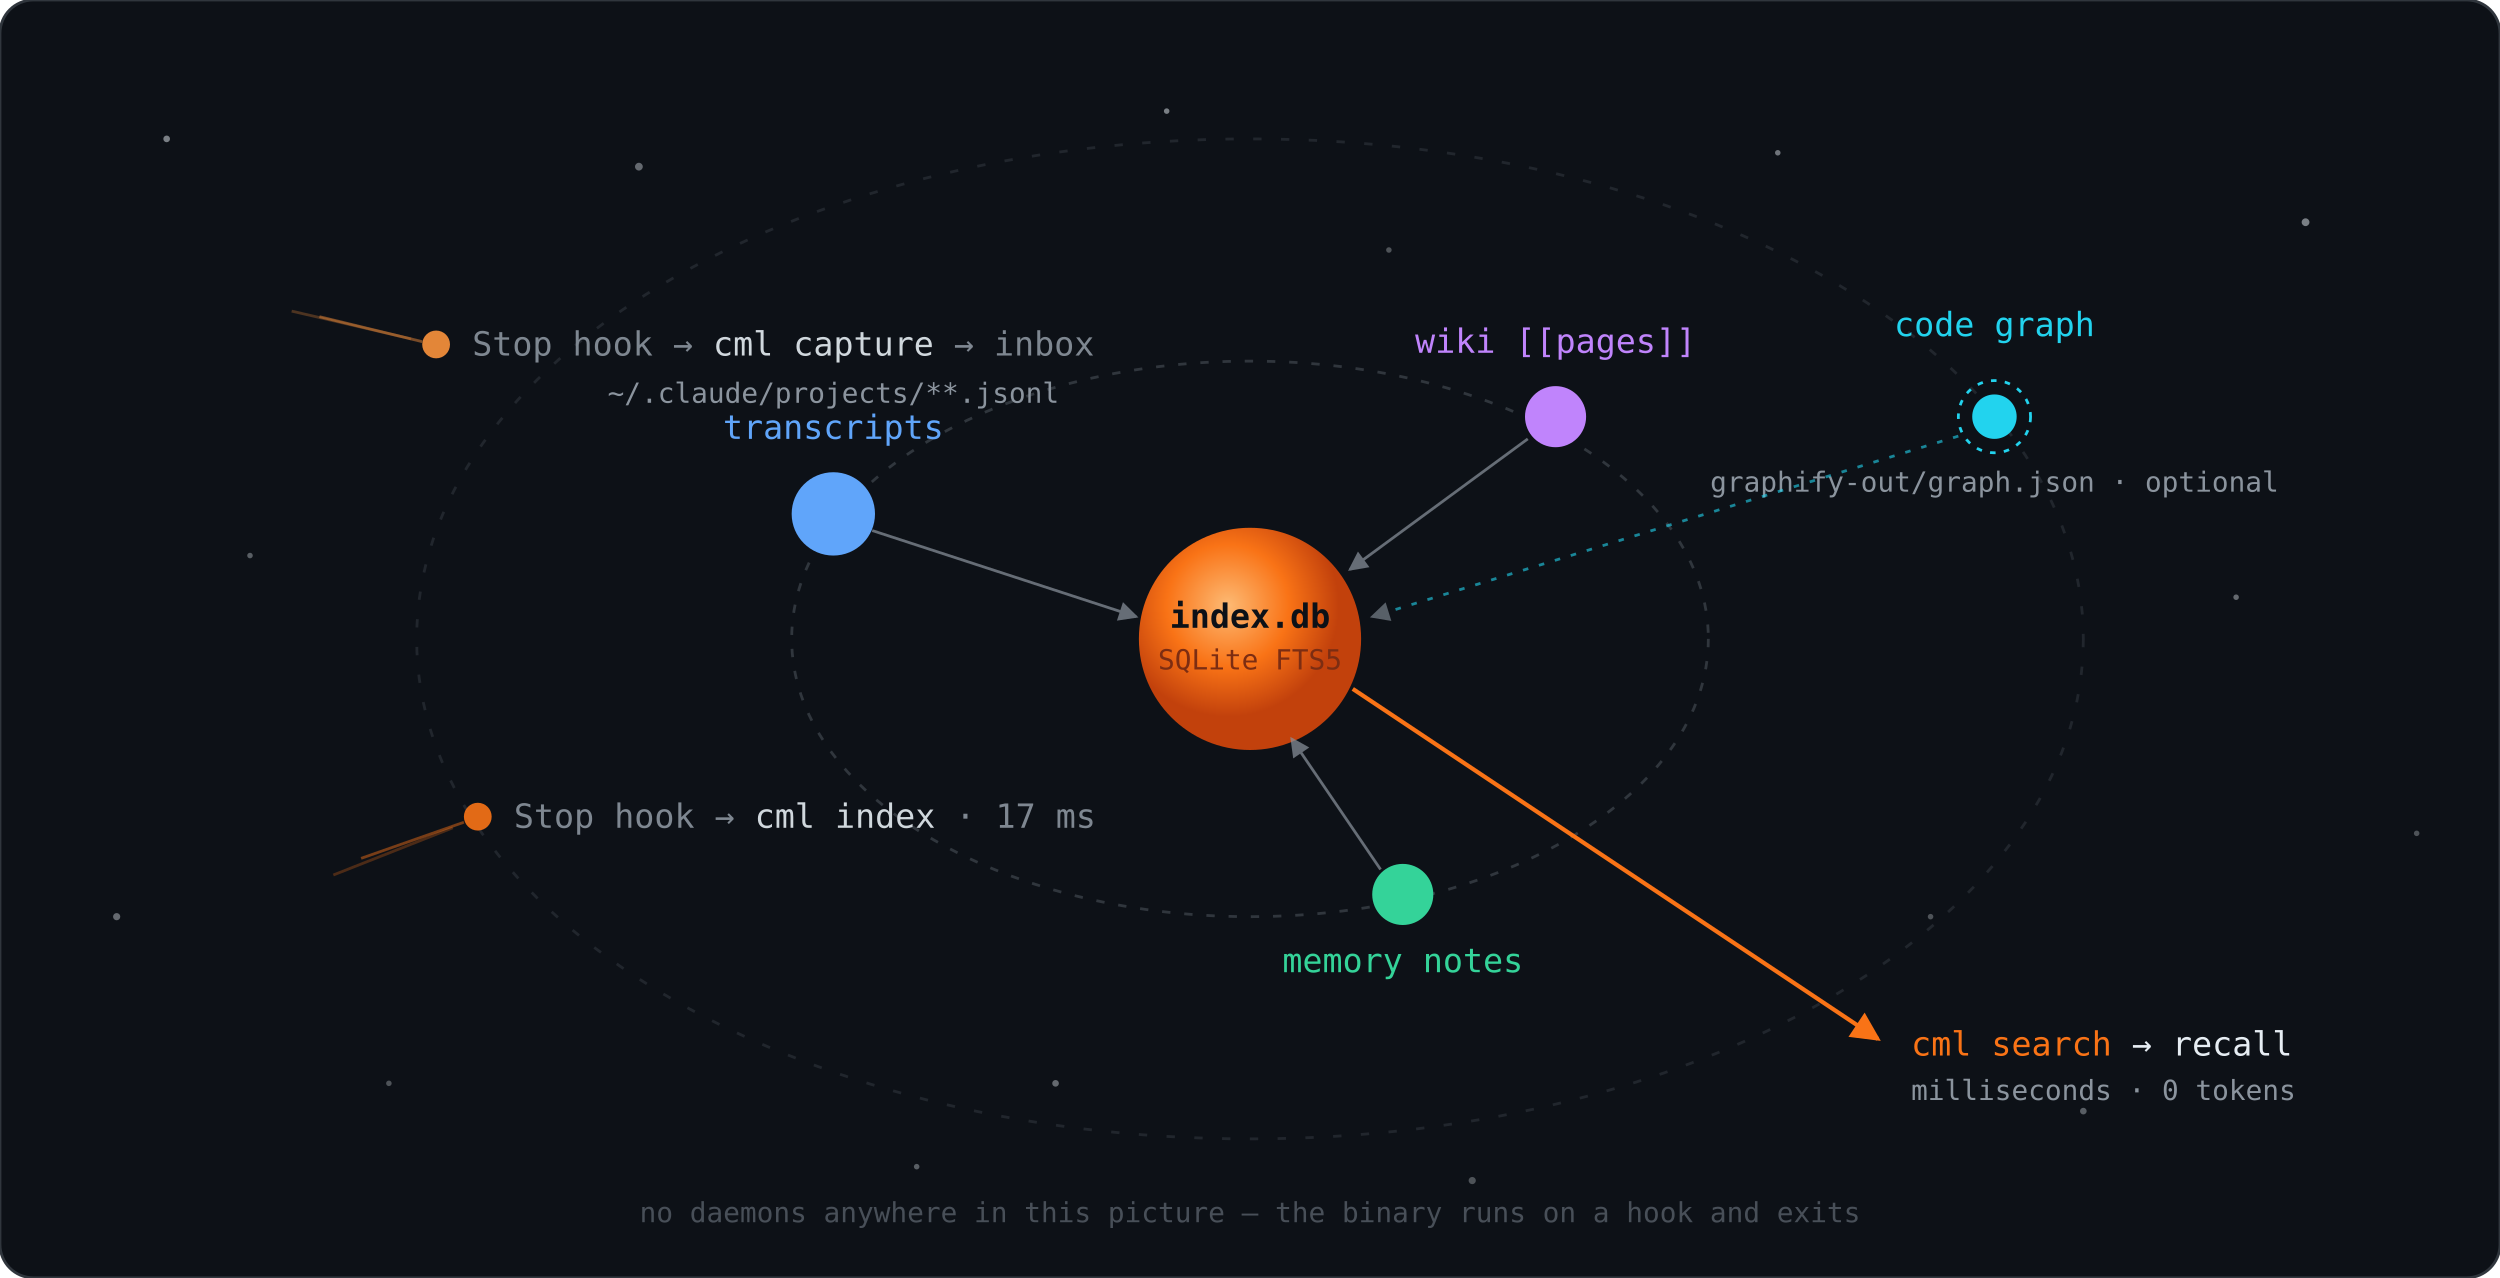
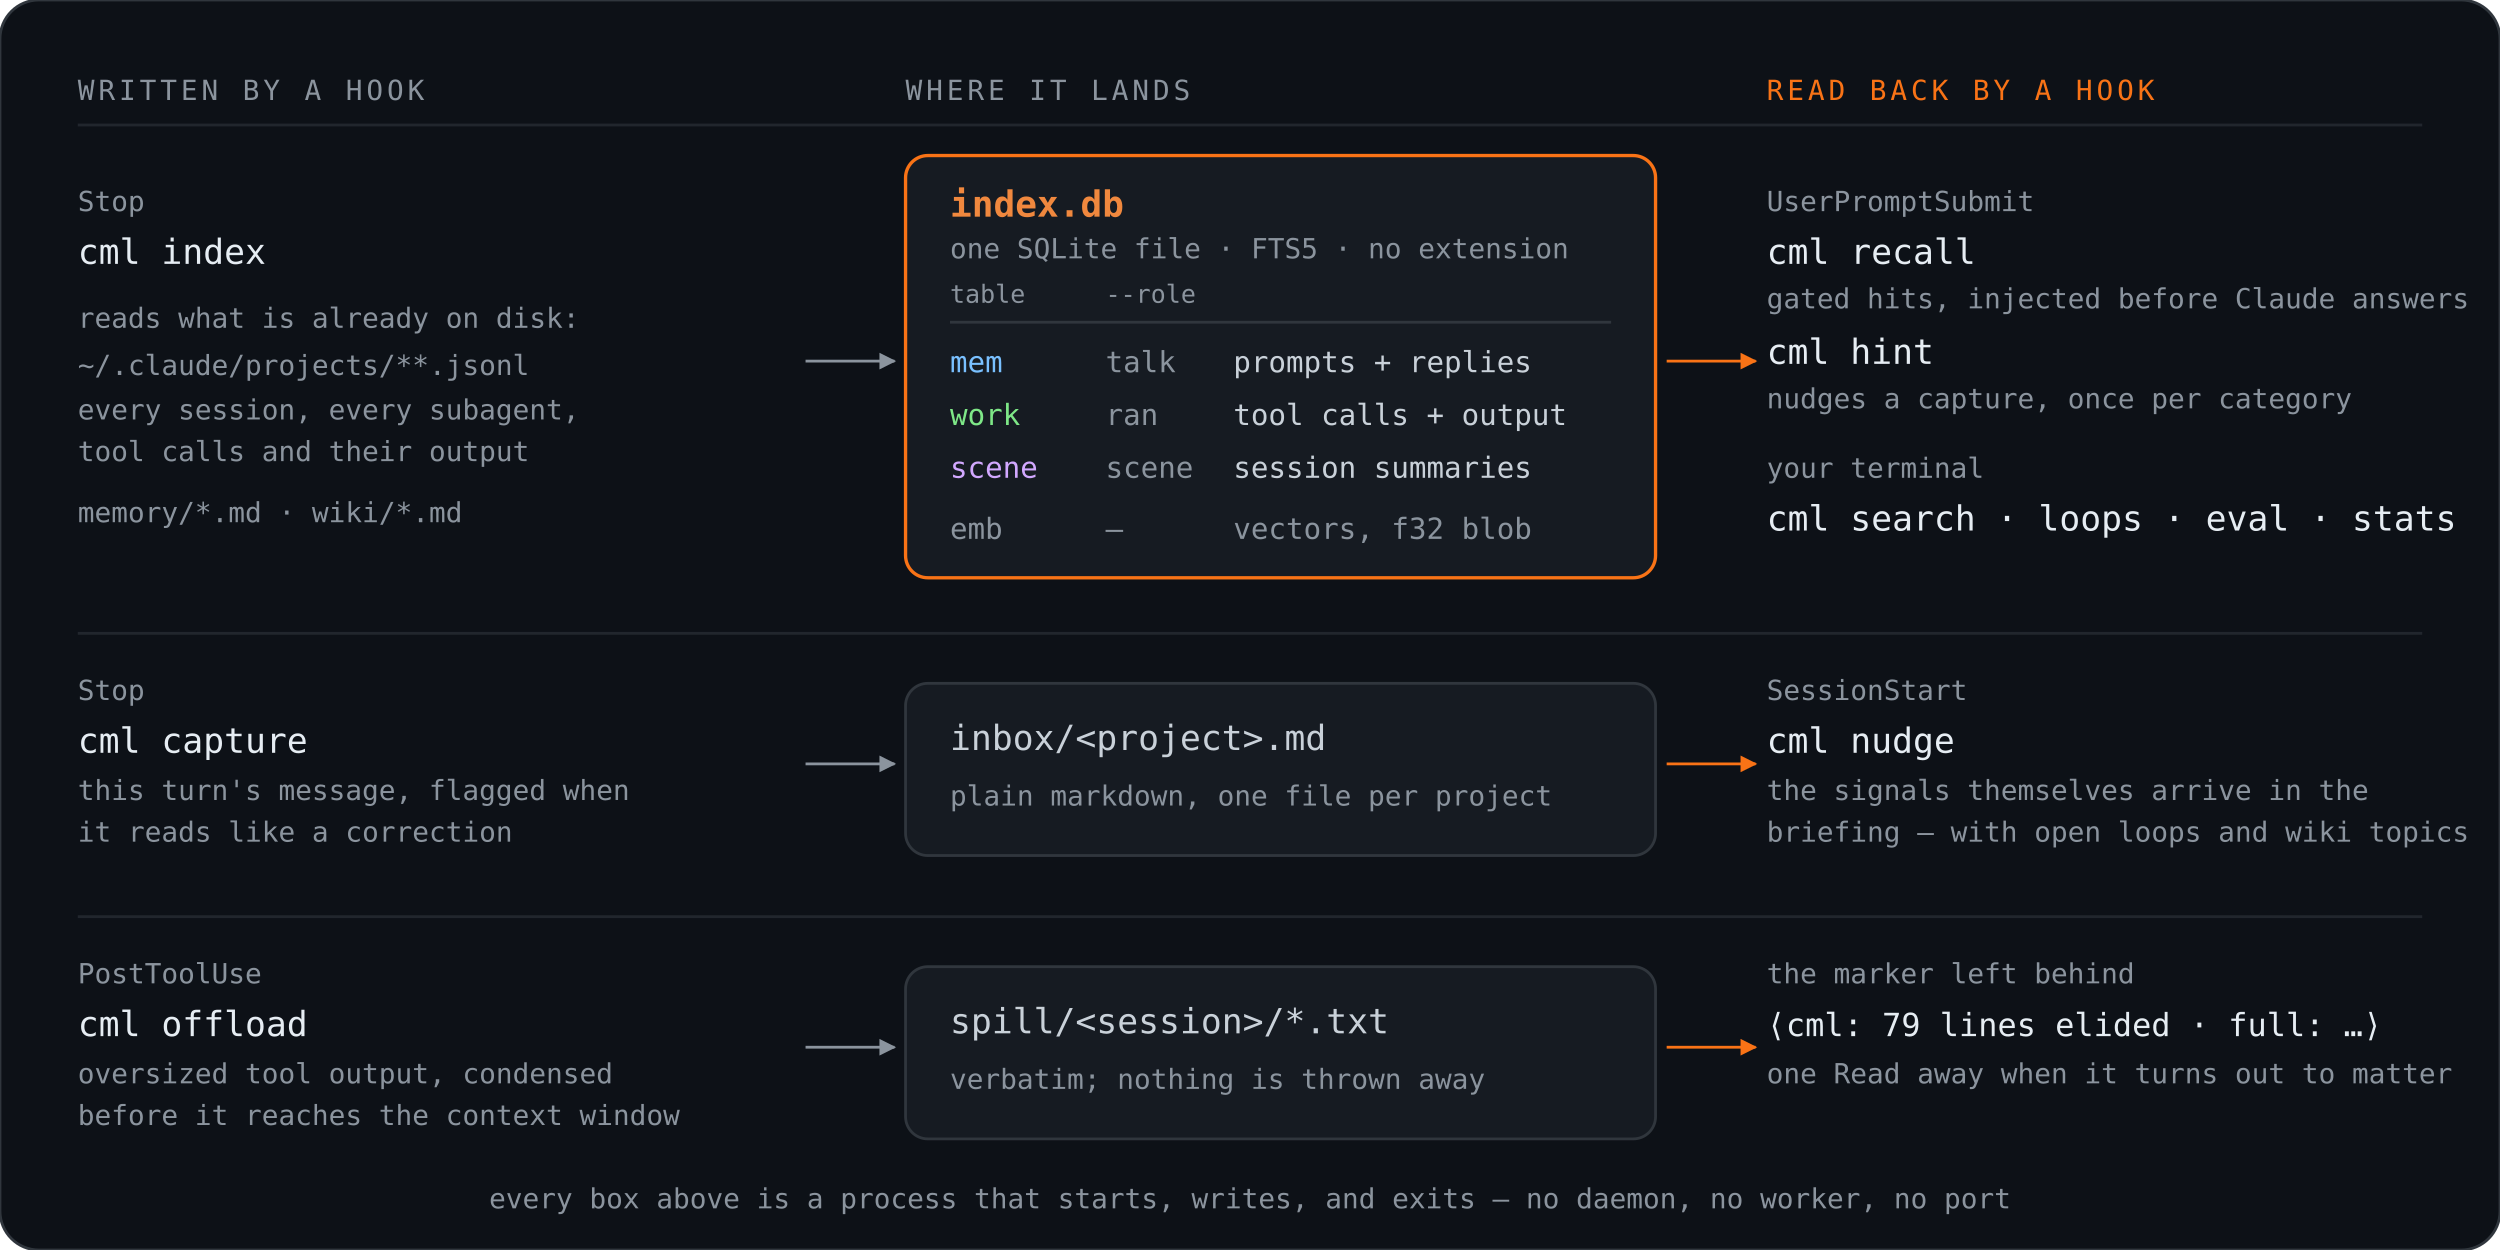
- <svg xmlns="http://www.w3.org/2000/svg" width="900" height="460" viewBox="0 0 900 460" font-family="ui-monospace,SFMono-Regular,Menlo,Consolas,monospace" font-size="12">
+ <svg xmlns="http://www.w3.org/2000/svg" width="900" height="450" viewBox="0 0 900 450" font-family="ui-monospace,SFMono-Regular,Menlo,Consolas,monospace" font-size="11" role="img" aria-label="Every store cml writes, the hook that writes it, and the hook that reads it back.">
  <defs>
-     <radialGradient id="sun" cx="0.4" cy="0.35">
-       <stop offset="0" stop-color="#fdba74" />
-       <stop offset="0.55" stop-color="#f97316" />
-       <stop offset="1" stop-color="#c2410c" />
-     </radialGradient>
-     <marker id="arr" viewBox="0 0 8 8" refX="7" refY="4" markerWidth="7" markerHeight="7" orient="auto">
+     <marker id="a" viewBox="0 0 8 8" refX="7.2" refY="4" markerWidth="6" markerHeight="6" orient="auto">
      <path d="M0 0 L8 4 L0 8 Z" fill="#8b949e" />
    </marker>
-     <marker id="arrO" viewBox="0 0 8 8" refX="7" refY="4" markerWidth="7" markerHeight="7" orient="auto">
+     <marker id="ao" viewBox="0 0 8 8" refX="7.2" refY="4" markerWidth="6" markerHeight="6" orient="auto">
      <path d="M0 0 L8 4 L0 8 Z" fill="#f97316" />
    </marker>
  </defs>
-   <rect width="900" height="460" rx="12" fill="#0d1117" stroke="#30363d" />
-   <g fill="#e6edf3">
-     <circle cx="60" cy="50" r="1.2" opacity=".5" />
-     <circle cx="140" cy="390" r="1" opacity=".3" />
-     <circle cx="230" cy="60" r="1.4" opacity=".4" />
-     <circle cx="330" cy="420" r="1" opacity=".35" />
-     <circle cx="420" cy="40" r="1" opacity=".5" />
-     <circle cx="530" cy="425" r="1.3" opacity=".3" />
-     <circle cx="640" cy="55" r="1" opacity=".45" />
-     <circle cx="750" cy="400" r="1.2" opacity=".35" />
-     <circle cx="830" cy="80" r="1.4" opacity=".5" />
-     <circle cx="870" cy="300" r="1" opacity=".3" />
-     <circle cx="90" cy="200" r="1" opacity=".35" />
-     <circle cx="805" cy="215" r="1" opacity=".4" />
-     <circle cx="500" cy="90" r="1" opacity=".3" />
-     <circle cx="380" cy="390" r="1.2" opacity=".4" />
-     <circle cx="42" cy="330" r="1.3" opacity=".4" />
-     <circle cx="695" cy="330" r="1" opacity=".3" />
+   <rect width="900" height="450" rx="14" fill="#0d1117" stroke="#30363d" />
+   <g font-size="10" letter-spacing="1.4">
+     <text x="28" y="36" fill="#8b949e">WRITTEN BY A HOOK</text>
+     <text x="326" y="36" fill="#8b949e">WHERE IT LANDS</text>
+     <text x="636" y="36" fill="#f97316">READ BACK BY A HOOK</text>
  </g>
-   <ellipse cx="450" cy="230" rx="165" ry="100" fill="none" stroke="#30363d" stroke-dasharray="3 5" />
-   <ellipse cx="450" cy="230" rx="300" ry="180" fill="none" stroke="#21262d" stroke-dasharray="3 7" />
-   <circle cx="450" cy="230" r="40" fill="url(#sun)" />
-   <text x="450" y="226" text-anchor="middle" fill="#0d1117" font-weight="700">index.db</text>
-   <text x="450" y="241" text-anchor="middle" fill="#7c2d12" font-size="10">SQLite FTS5</text>
-   <circle cx="300" cy="185" r="15" fill="#60a5fa" />
-   <text x="300" y="158" text-anchor="middle" fill="#60a5fa">transcripts</text>
-   <text x="300" y="145" text-anchor="middle" fill="#8b949e" font-size="10">~/.claude/projects/**.jsonl</text>
-   <line x1="314" y1="191" x2="409" y2="222" stroke="#8b949e" stroke-width="1" marker-end="url(#arr)" opacity=".7" />
-   <circle cx="505" cy="322" r="11" fill="#34d399" />
-   <text x="505" y="350" text-anchor="middle" fill="#34d399">memory notes</text>
-   <line x1="497" y1="313" x2="465" y2="266" stroke="#8b949e" stroke-width="1" marker-end="url(#arr)" opacity=".7" />
-   <circle cx="560" cy="150" r="11" fill="#c084fc" />
-   <text x="560" y="127" text-anchor="middle" fill="#c084fc">wiki [[pages]]</text>
-   <line x1="550" y1="158" x2="486" y2="205" stroke="#8b949e" stroke-width="1" marker-end="url(#arr)" opacity=".7" />
-   <circle cx="718" cy="150" r="13" fill="none" stroke="#22d3ee" stroke-dasharray="2 3" />
-   <circle cx="718" cy="150" r="8" fill="#22d3ee" />
-   <text x="718" y="121" text-anchor="middle" fill="#22d3ee">code graph</text>
-   <text x="718" y="177" text-anchor="middle" fill="#8b949e" font-size="10">graphify-out/graph.json · optional</text>
-   <line x1="705" y1="157" x2="494" y2="222" stroke="#22d3ee" stroke-width="1" stroke-dasharray="2 4" marker-end="url(#arr)" opacity=".6" />
-   <g opacity=".9">
-     <line x1="120" y1="315" x2="163" y2="298" stroke="#f97316" stroke-width="1" opacity=".3" />
-     <line x1="130" y1="309" x2="167" y2="296" stroke="#f97316" stroke-width="1" opacity=".5" />
-     <circle cx="172" cy="294" r="5" fill="#f97316" />
-     <text x="185" y="298" fill="#8b949e">Stop hook → <tspan fill="#e6edf3">cml index</tspan> · 17 ms</text>
+   <line x1="28" y1="45" x2="872" y2="45" stroke="#21262d" />
+   <text x="28" y="76" fill="#8b949e" font-size="10">Stop</text>
+   <text x="28" y="95" fill="#e6edf3" font-size="12.5">cml index</text>
+   <g fill="#8b949e" font-size="10">
+     <text x="28" y="118">reads what is already on disk:</text>
+     <text x="28" y="135" fill="#8b949e">~/.claude/projects/**.jsonl</text>
+     <text x="28" y="151">every session, every subagent,</text>
+     <text x="28" y="166">tool calls and their output</text>
+     <text x="28" y="188" fill="#8b949e">memory/*.md · wiki/*.md</text>
  </g>
-   <g opacity=".9">
-     <line x1="105" y1="112" x2="148" y2="122" stroke="#fb923c" stroke-width="1" opacity=".3" />
-     <line x1="115" y1="114" x2="152" y2="123" stroke="#fb923c" stroke-width="1" opacity=".5" />
-     <circle cx="157" cy="124" r="5" fill="#fb923c" />
-     <text x="170" y="128" fill="#8b949e">Stop hook → <tspan fill="#e6edf3">cml capture</tspan> → inbox</text>
+   <line x1="290" y1="130" x2="322" y2="130" stroke="#8b949e" marker-end="url(#a)" />
+   <rect x="326" y="56" width="270" height="152" rx="8" fill="#161b22" stroke="#f97316" stroke-width="1.2" />
+   <text x="342" y="78" fill="#f0883e" font-size="13" font-weight="700">index.db</text>
+   <text x="342" y="93" fill="#8b949e" font-size="10">one SQLite file · FTS5 · no extension</text>
+   <text x="342" y="109" fill="#8b949e" font-size="9">table</text>
+   <text x="398" y="109" fill="#8b949e" font-size="9">--role</text>
+   <line x1="342" y1="116" x2="580" y2="116" stroke="#30363d" />
+   <g font-size="10.5">
+     <text x="342" y="134" fill="#79c0ff">mem</text>
+     <text x="398" y="134" fill="#8b949e">talk</text>
+     <text x="444" y="134" fill="#c9d1d9">prompts + replies</text>
+     <text x="342" y="153" fill="#7ee787">work</text>
+     <text x="398" y="153" fill="#8b949e">ran</text>
+     <text x="444" y="153" fill="#c9d1d9">tool calls + output</text>
+     <text x="342" y="172" fill="#d2a8ff">scene</text>
+     <text x="398" y="172" fill="#8b949e">scene</text>
+     <text x="444" y="172" fill="#c9d1d9">session summaries</text>
+     <text x="342" y="194" fill="#8b949e">emb</text>
+     <text x="398" y="194" fill="#8b949e">—</text>
+     <text x="444" y="194" fill="#8b949e">vectors, f32 blob</text>
  </g>
-   <line x1="487" y1="248" x2="676" y2="374" stroke="#f97316" stroke-width="1.5" marker-end="url(#arrO)" />
-   <text x="688" y="380" fill="#e6edf3">
-     <tspan fill="#f97316">cml search</tspan> → recall</text>
-   <text x="688" y="396" fill="#8b949e" font-size="10">milliseconds · 0 tokens</text>
-   <text x="450" y="440" text-anchor="middle" fill="#484f58" font-size="10">no daemons anywhere in this picture — the binary runs on a hook and exits</text>
+   <line x1="600" y1="130" x2="632" y2="130" stroke="#f97316" marker-end="url(#ao)" />
+   <g>
+     <text x="636" y="76" fill="#8b949e" font-size="10">UserPromptSubmit</text>
+     <text x="636" y="95" fill="#e6edf3" font-size="12.5">cml recall</text>
+     <text x="636" y="111" fill="#8b949e" font-size="10">gated hits, injected before Claude answers</text>
+     <text x="636" y="131" fill="#e6edf3" font-size="12.5">cml hint</text>
+     <text x="636" y="147" fill="#8b949e" font-size="10">nudges a capture, once per category</text>
+     <text x="636" y="172" fill="#8b949e" font-size="10">your terminal</text>
+     <text x="636" y="191" fill="#e6edf3" font-size="12.5">cml search · loops · eval · stats</text>
+   </g>
+   <line x1="28" y1="228" x2="872" y2="228" stroke="#21262d" />
+   <text x="28" y="252" fill="#8b949e" font-size="10">Stop</text>
+   <text x="28" y="271" fill="#e6edf3" font-size="12.5">cml capture</text>
+   <text x="28" y="288" fill="#8b949e" font-size="10">this turn's message, flagged when</text>
+   <text x="28" y="303" fill="#8b949e" font-size="10">it reads like a correction</text>
+   <line x1="290" y1="275" x2="322" y2="275" stroke="#8b949e" marker-end="url(#a)" />
+   <rect x="326" y="246" width="270" height="62" rx="8" fill="#161b22" stroke="#30363d" />
+   <text x="342" y="270" fill="#c9d1d9" font-size="12.5">inbox/&lt;project&gt;.md</text>
+   <text x="342" y="290" fill="#8b949e" font-size="10">plain markdown, one file per project</text>
+   <line x1="600" y1="275" x2="632" y2="275" stroke="#f97316" marker-end="url(#ao)" />
+   <text x="636" y="252" fill="#8b949e" font-size="10">SessionStart</text>
+   <text x="636" y="271" fill="#e6edf3" font-size="12.5">cml nudge</text>
+   <text x="636" y="288" fill="#8b949e" font-size="10">the signals themselves arrive in the</text>
+   <text x="636" y="303" fill="#8b949e" font-size="10">briefing — with open loops and wiki topics</text>
+   <line x1="28" y1="330" x2="872" y2="330" stroke="#21262d" />
+   <text x="28" y="354" fill="#8b949e" font-size="10">PostToolUse</text>
+   <text x="28" y="373" fill="#e6edf3" font-size="12.5">cml offload</text>
+   <text x="28" y="390" fill="#8b949e" font-size="10">oversized tool output, condensed</text>
+   <text x="28" y="405" fill="#8b949e" font-size="10">before it reaches the context window</text>
+   <line x1="290" y1="377" x2="322" y2="377" stroke="#8b949e" marker-end="url(#a)" />
+   <rect x="326" y="348" width="270" height="62" rx="8" fill="#161b22" stroke="#30363d" />
+   <text x="342" y="372" fill="#c9d1d9" font-size="12.5">spill/&lt;session&gt;/*.txt</text>
+   <text x="342" y="392" fill="#8b949e" font-size="10">verbatim; nothing is thrown away</text>
+   <line x1="600" y1="377" x2="632" y2="377" stroke="#f97316" marker-end="url(#ao)" />
+   <text x="636" y="354" fill="#8b949e" font-size="10">the marker left behind</text>
+   <text x="636" y="373" fill="#e6edf3" font-size="11.5">⟨cml: 79 lines elided · full: …⟩</text>
+   <text x="636" y="390" fill="#8b949e" font-size="10">one Read away when it turns out to matter</text>
+   <text x="450" y="435" text-anchor="middle" fill="#8b949e" font-size="10">every box above is a process that starts, writes, and exits — no daemon, no worker, no port</text>
</svg>
